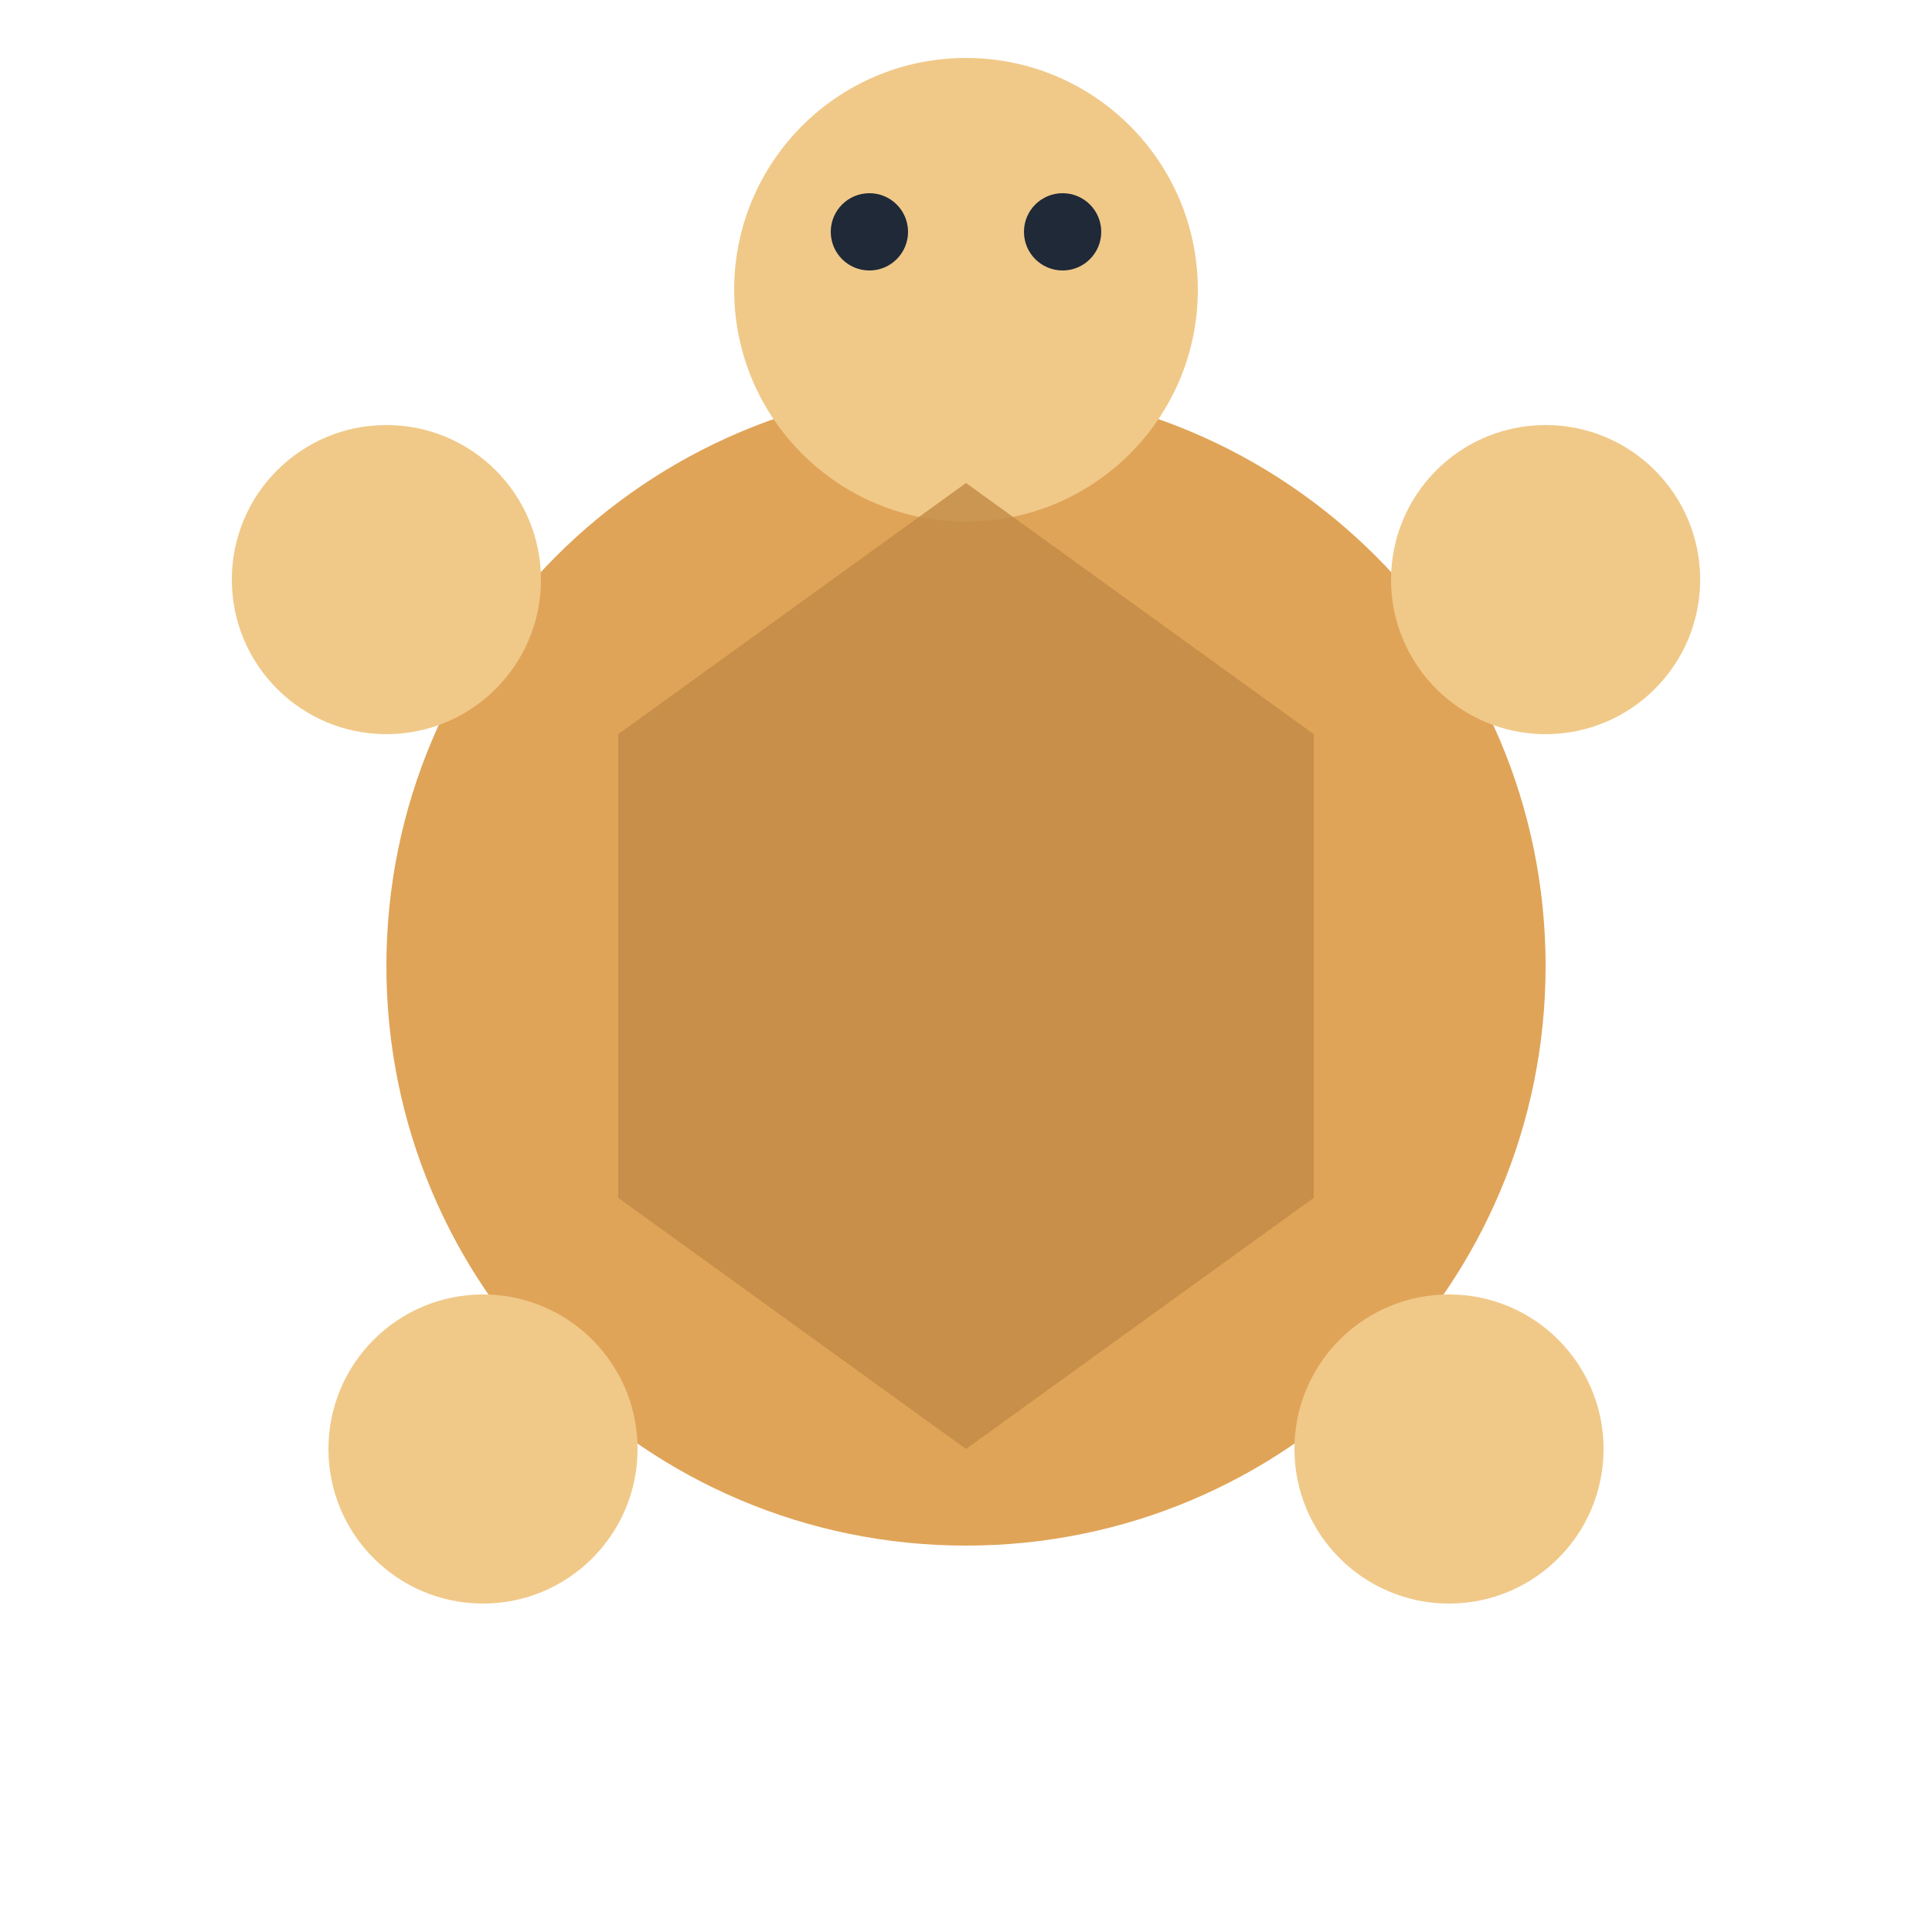
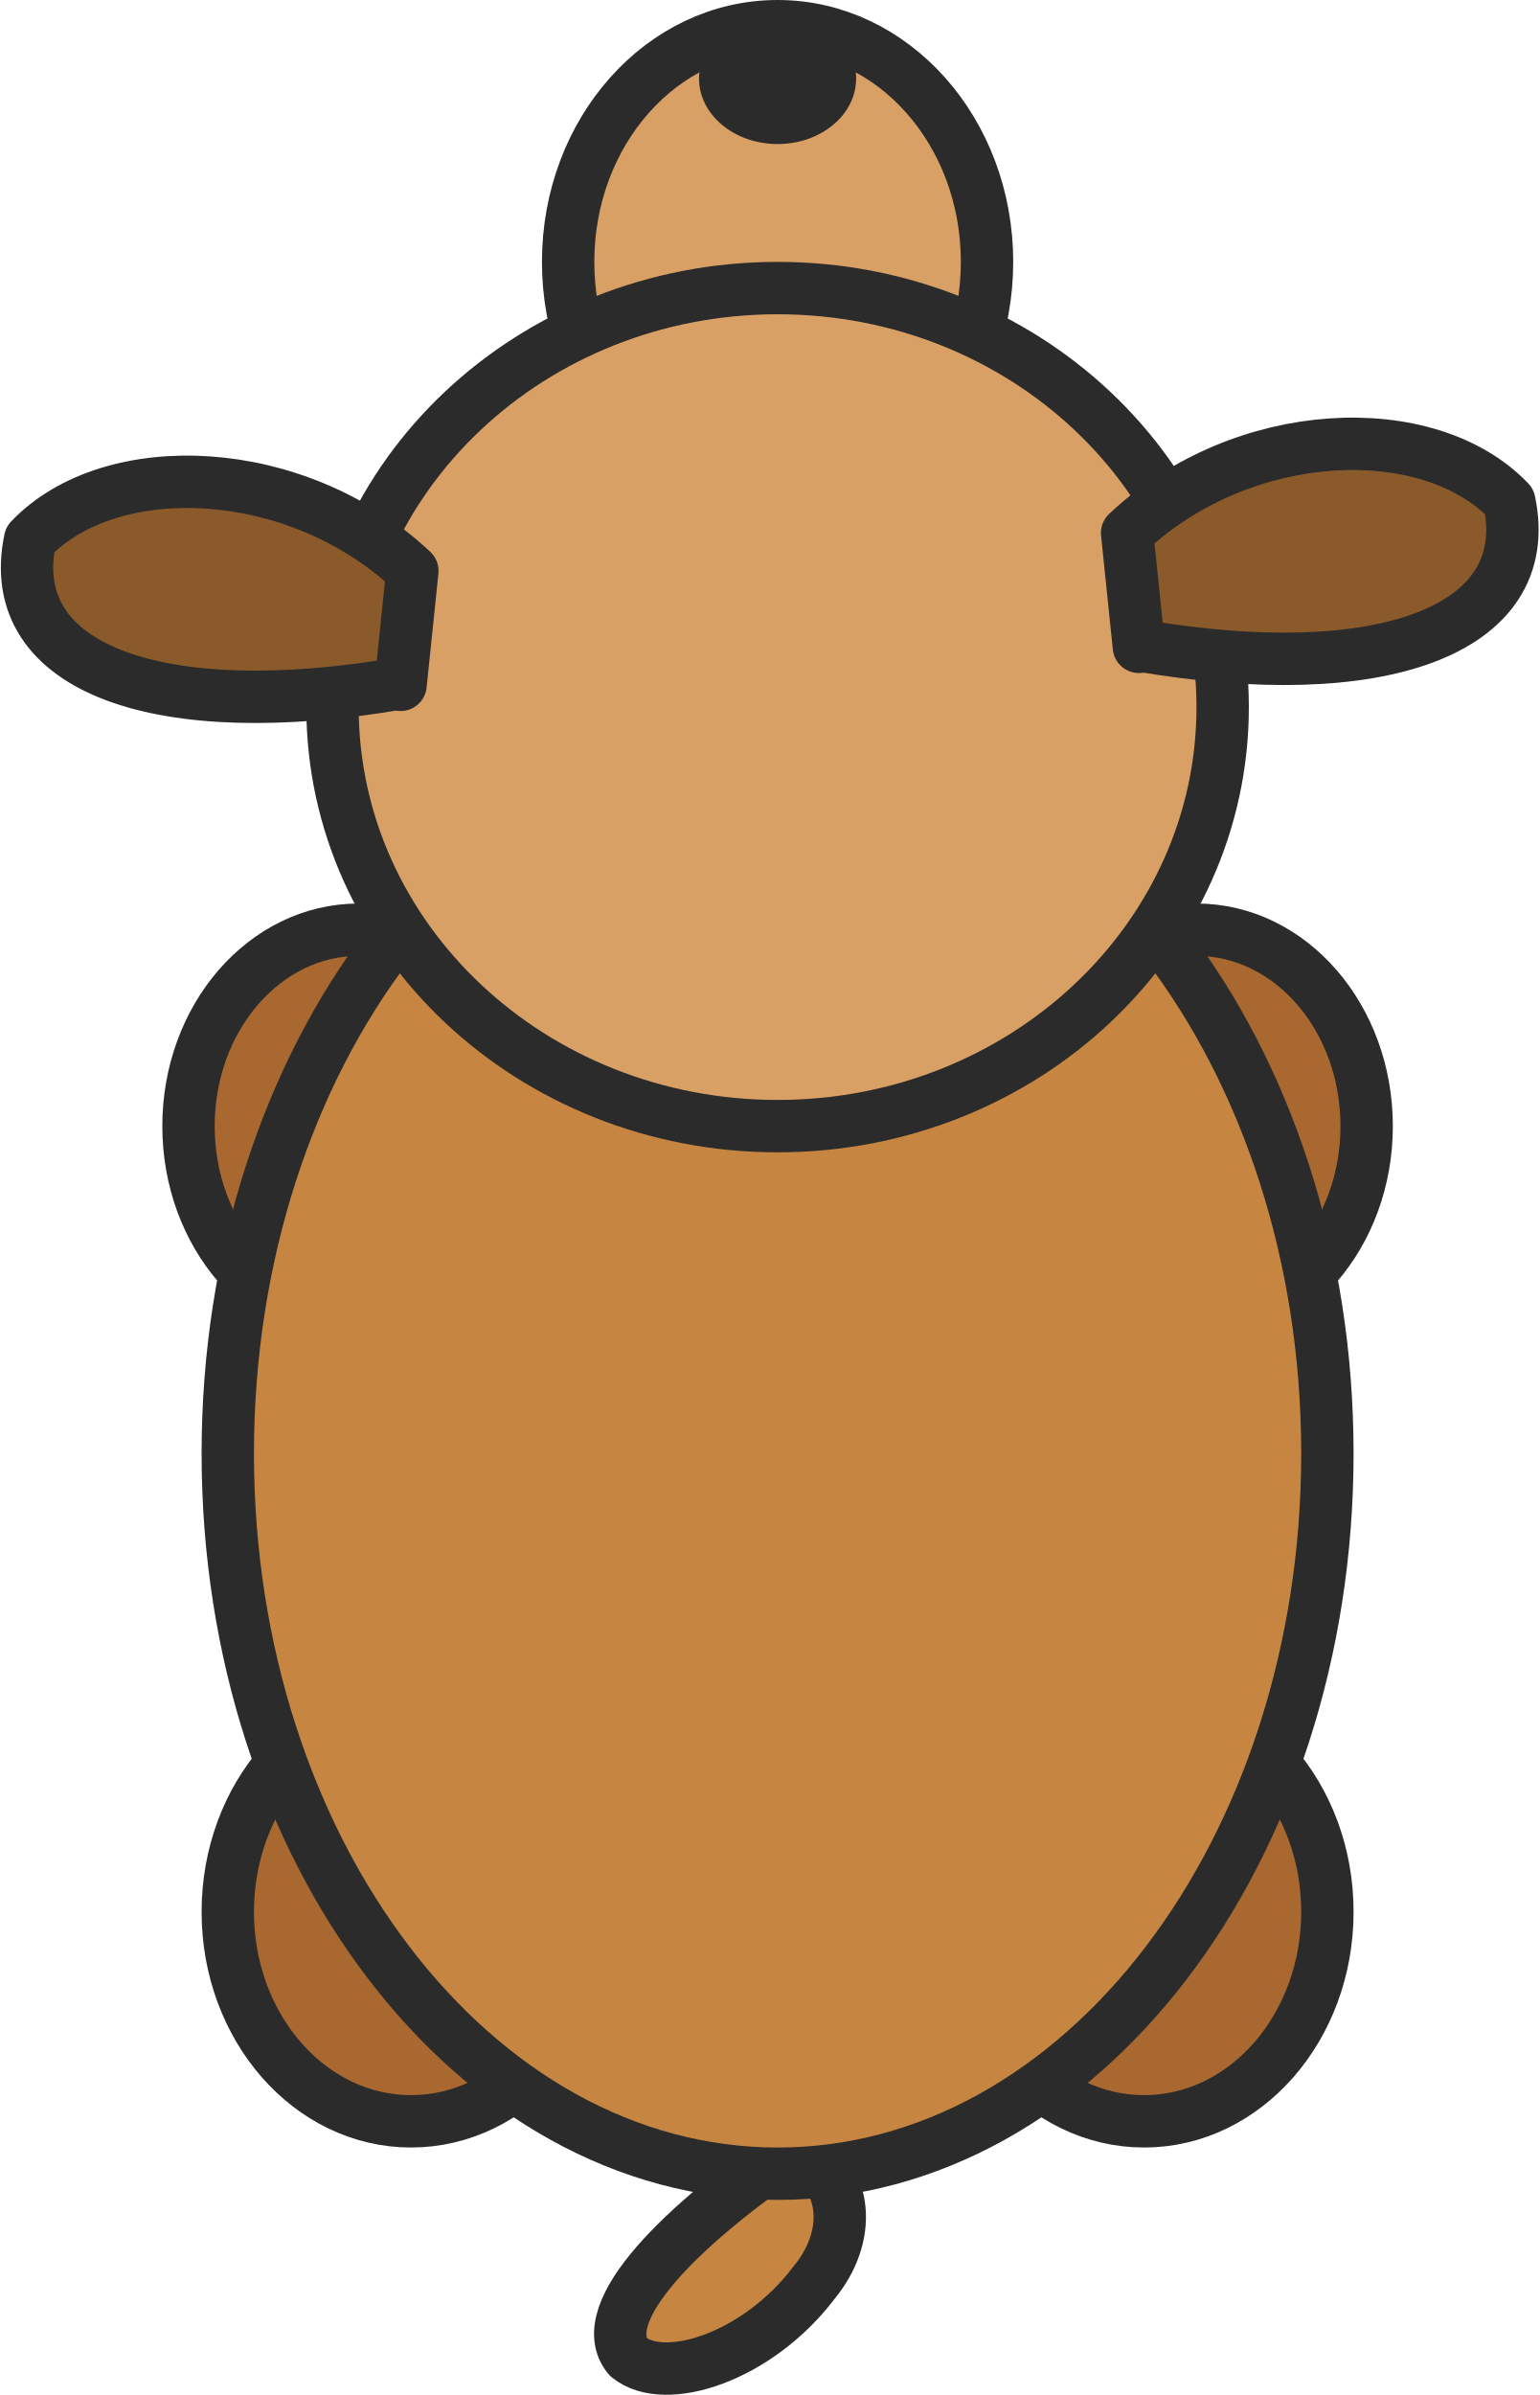
- <svg xmlns="http://www.w3.org/2000/svg" viewBox="0 0 100 100">
-   <circle cx="50" cy="50" r="30" fill="#E0A458" />
-   <circle cx="50" cy="15" r="12" fill="#F0C989" />
-   <circle cx="20" cy="30" r="8" fill="#F0C989" />
-   <circle cx="80" cy="30" r="8" fill="#F0C989" />
-   <circle cx="25" cy="75" r="8" fill="#F0C989" />
-   <circle cx="75" cy="75" r="8" fill="#F0C989" />
-   <circle cx="45" cy="12" r="2" fill="#1f2937" />
-   <circle cx="55" cy="12" r="2" fill="#1f2937" />
-   <path d="M 50 25 L 68 38 L 68 62 L 50 75 L 32 62 L 32 38 Z" fill="#C08A45" opacity="0.8" />
+ <svg xmlns="http://www.w3.org/2000/svg" id="Layer_1" version="1.1" viewBox="0 0 117.6 182.9">
+   <defs>
+     <style>
+       .st0 {
+         fill: #d9a066;
+       }
+ 
+       .st0, .st1, .st2, .st3 {
+         stroke: #2b2b2b;
+         stroke-linecap: round;
+         stroke-linejoin: round;
+         stroke-width: 4px;
+       }
+ 
+       .st4 {
+         fill: #2b2b2b;
+       }
+ 
+       .st1 {
+         fill: #c68642;
+       }
+ 
+       .st2 {
+         fill: #8b5a2b;
+       }
+ 
+       .st3 {
+         fill: #a9682f;
+       }
+     </style>
+   </defs>
+   <ellipse class="st0" cx="59.4" cy="20" rx="16" ry="18" />
+   <ellipse class="st3" cx="91.4" cy="86" rx="13" ry="15" />
+   <ellipse class="st3" cx="27.4" cy="86" rx="13" ry="15" />
+   <path class="st1" d="M60.8,164c-8.5,5.7-15.6,12.6-12.8,16,2.8,2.3,9.9,0,14.2-5.7,2.8-3.4,2.8-8-1.4-10.3Z" />
+   <ellipse class="st3" cx="31.4" cy="146" rx="14" ry="16" />
+   <ellipse class="st3" cx="87.4" cy="146" rx="14" ry="16" />
+   <ellipse class="st1" cx="59.4" cy="111" rx="42" ry="55" />
+   <ellipse class="st0" cx="59.4" cy="54" rx="34" ry="32" />
+   <path class="st2" d="M87.1,49.3c18.1,3.1,30.3-1,28.2-11-6.2-6.5-20.4-5.9-29.2,2.4l.9,8.7Z" />
+   <ellipse class="st4" cx="59.4" cy="6" rx="6" ry="5" />
+   <path class="st2" d="M30.5,52.2c-18.1,3.1-30.3-1-28.2-11,6.2-6.5,20.4-5.9,29.2,2.4l-.9,8.7Z" />
</svg>
